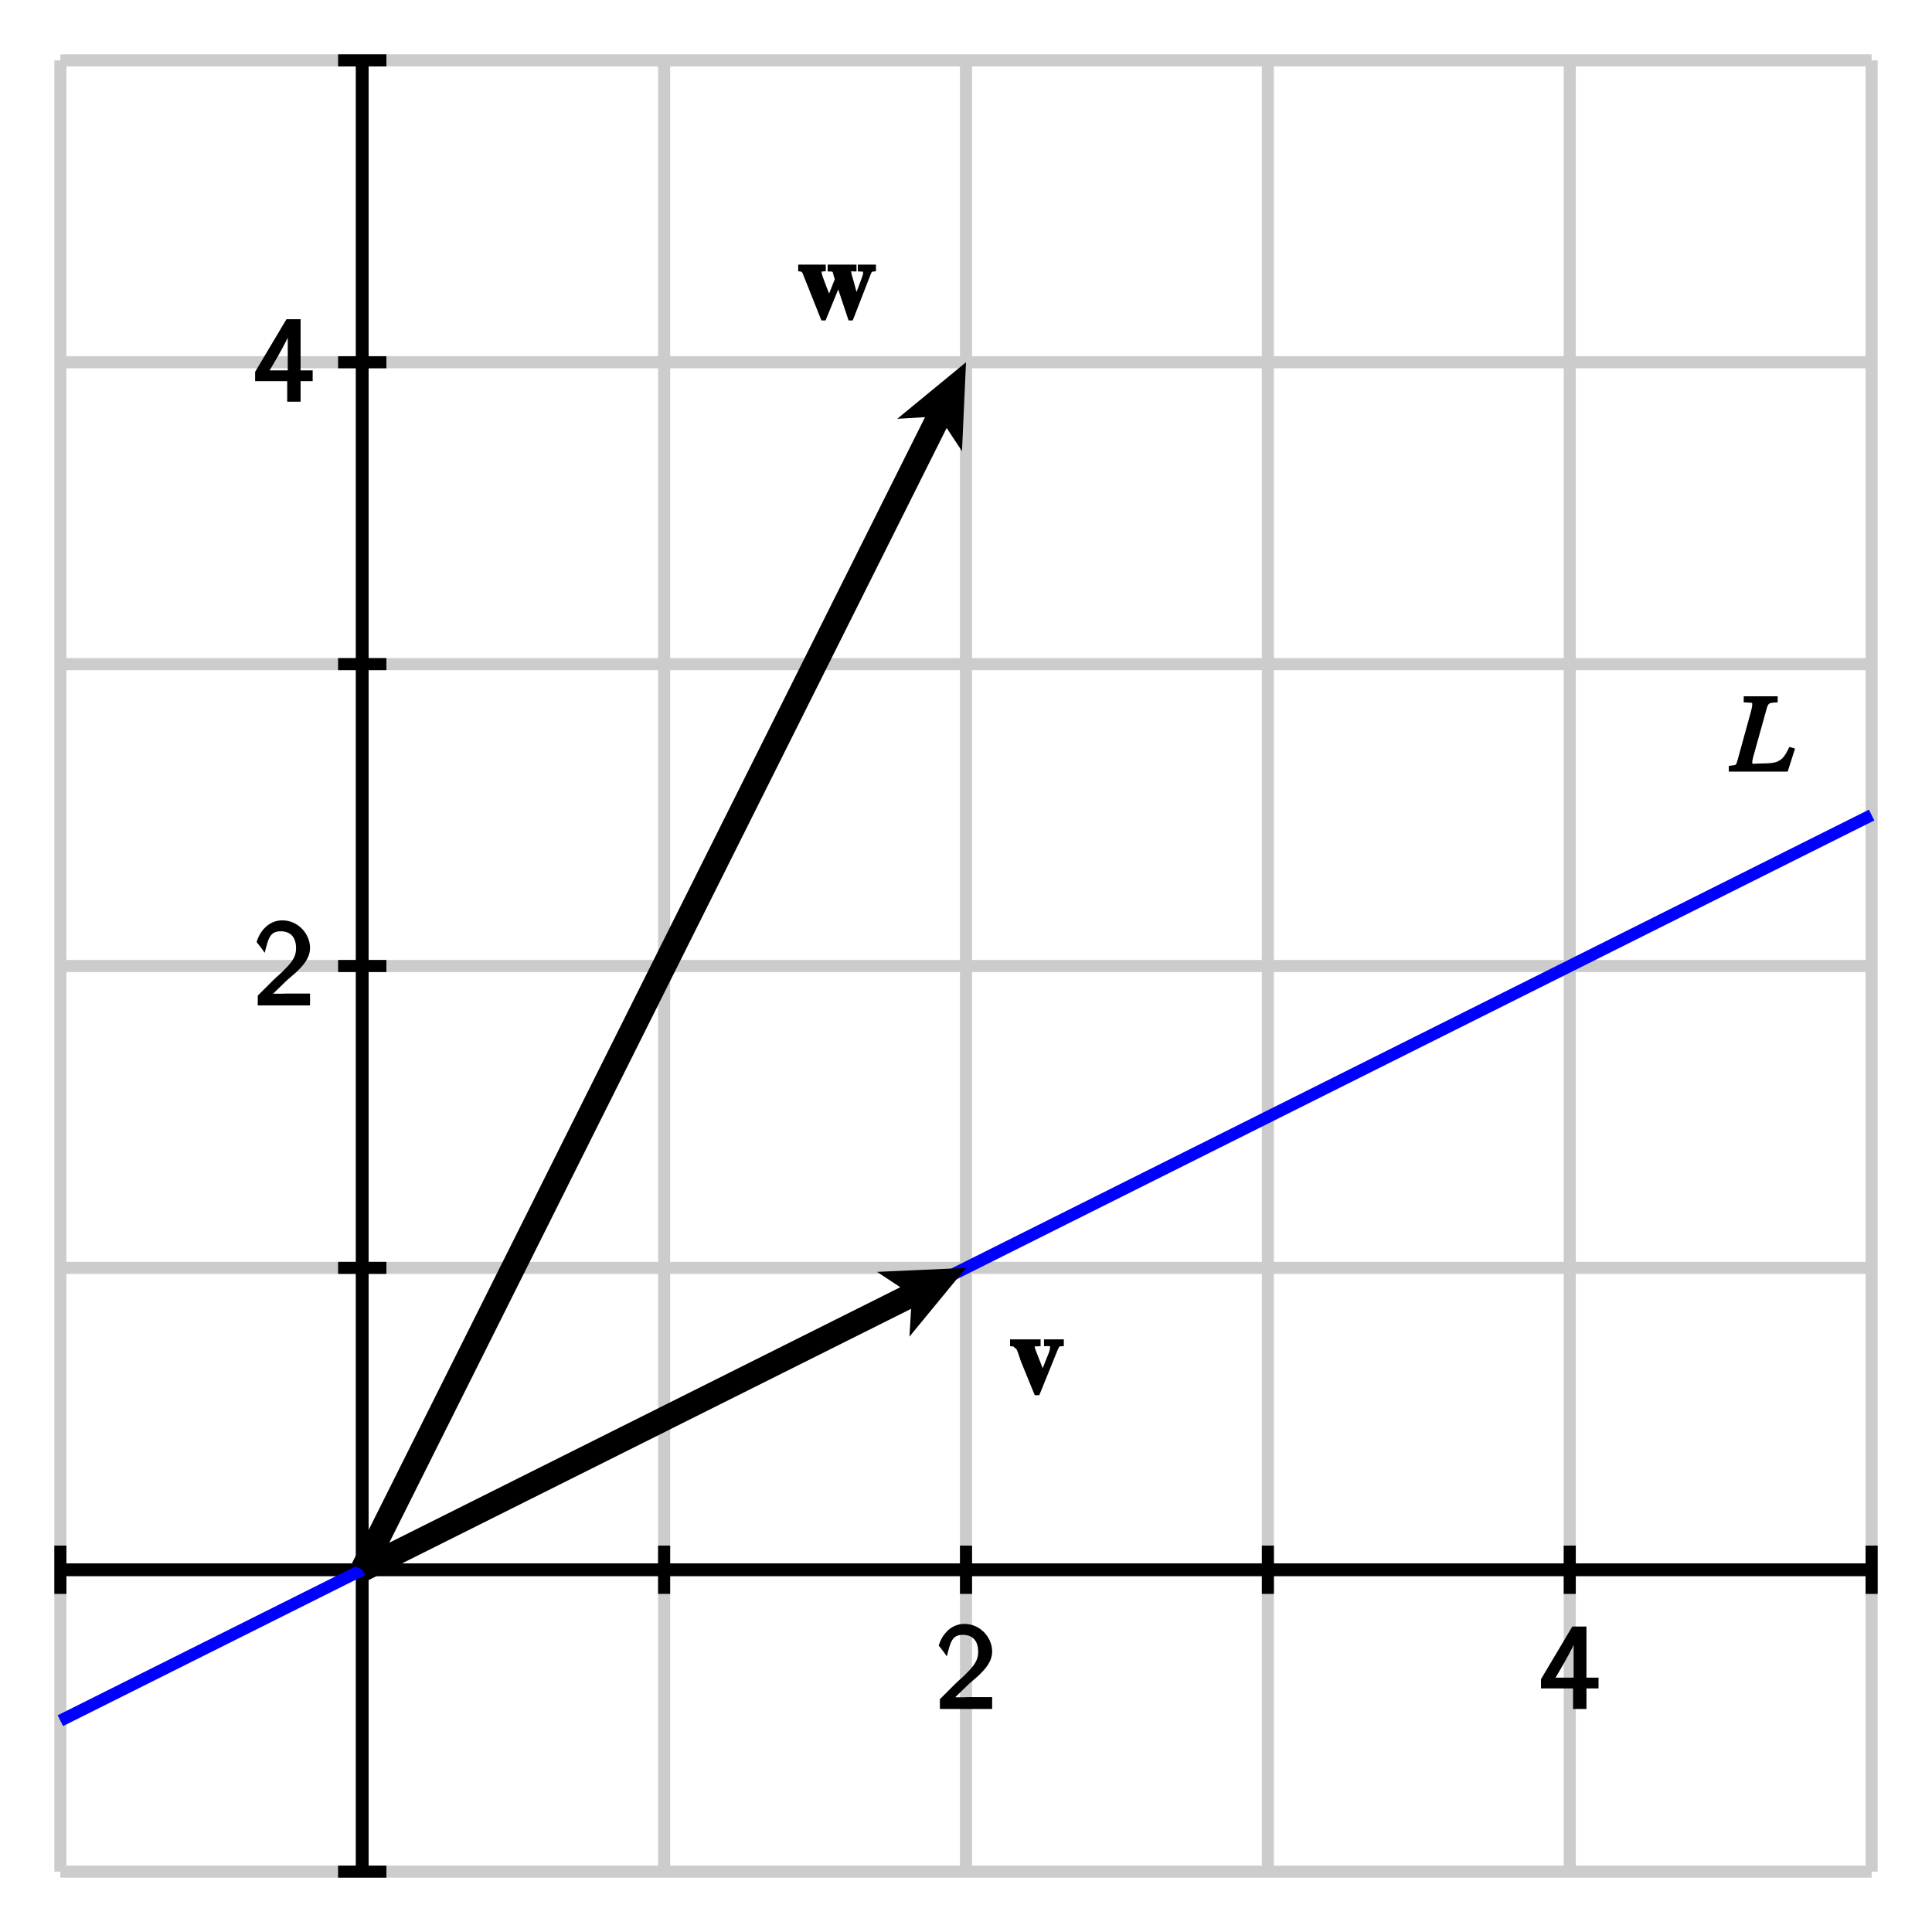
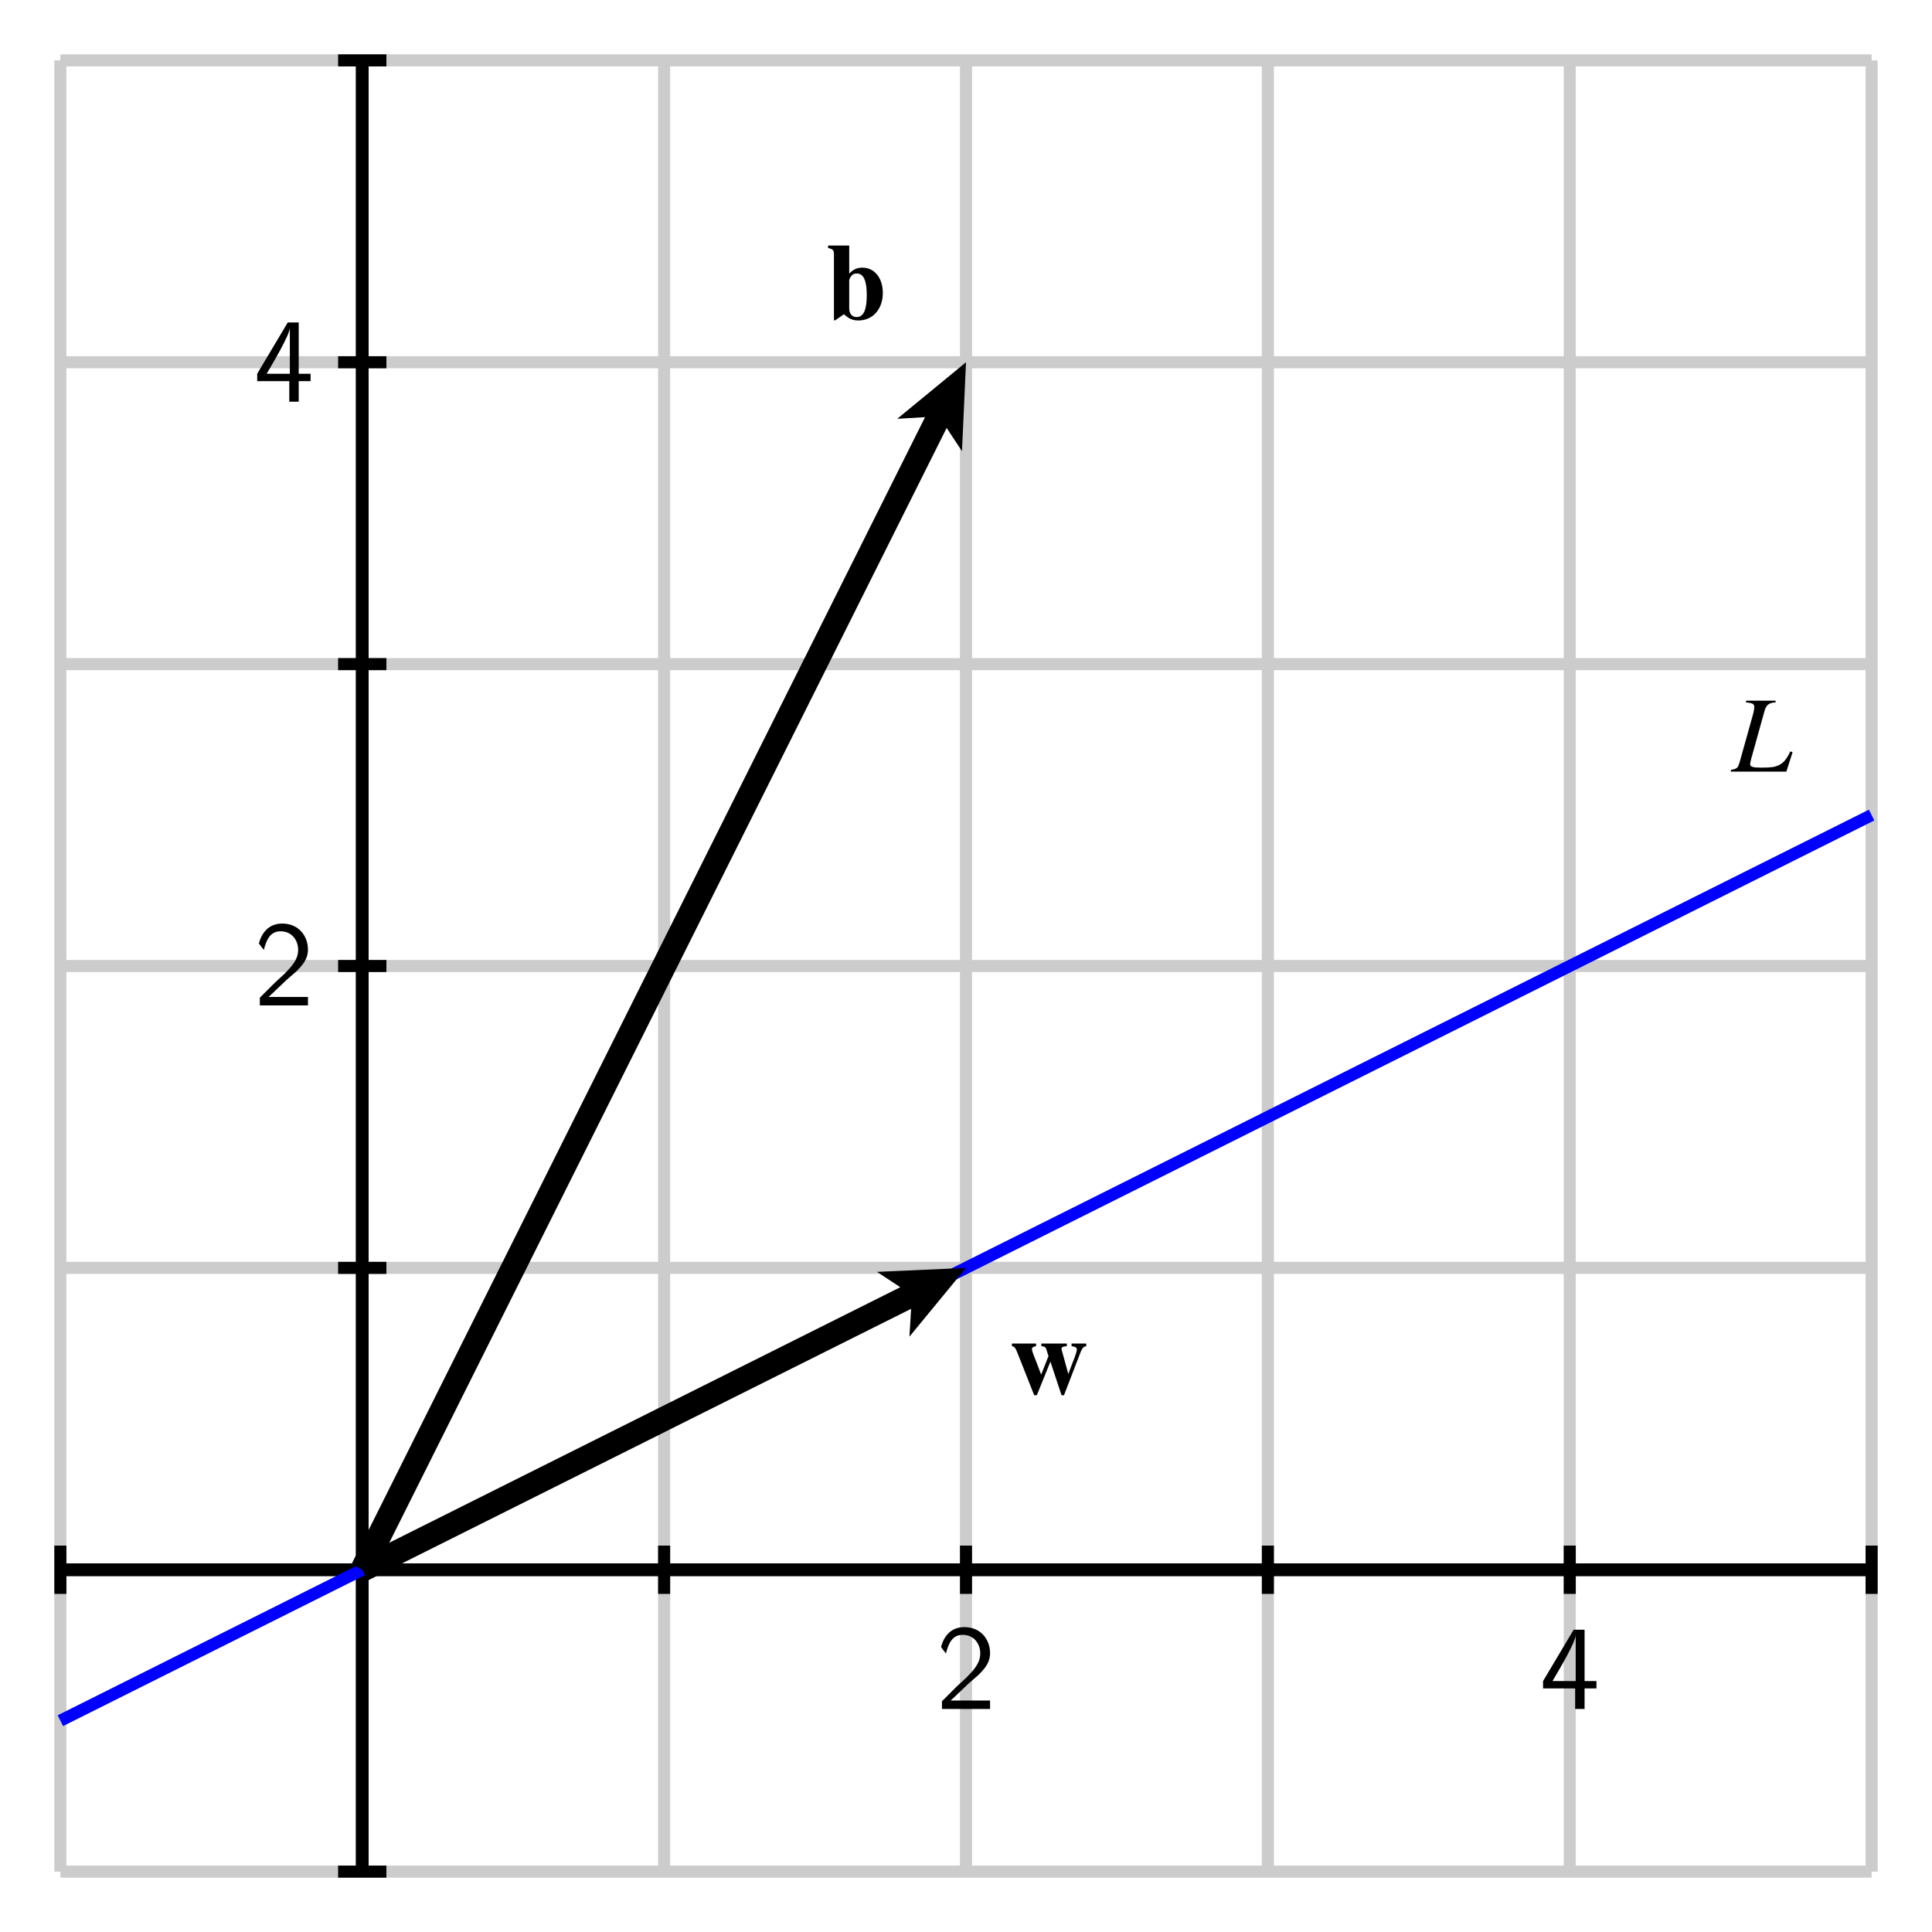
<svg xmlns="http://www.w3.org/2000/svg" xmlns:xlink="http://www.w3.org/1999/xlink" width="160pt" height="160pt" viewBox="0 0 160 160" version="1.1">
  <defs>
    <g>
      <symbol overflow="visible" id="glyph0-0">
        <path style="stroke:none;" d="" />
      </symbol>
      <symbol overflow="visible" id="glyph0-1">
-         <path style="stroke:none;" d="M 1.625 -2.109 L 0.328 -0.812 L 0.328 0 L 4.656 0 L 4.656 -0.984 L 2.672 -0.984 C 2.547 -0.984 2.438 -0.969 2.312 -0.969 L 1.594 -0.969 C 1.656 -1.016 2.406 -1.766 2.719 -2.062 C 2.906 -2.234 3.422 -2.656 3.609 -2.844 C 4.062 -3.297 4.656 -3.906 4.656 -4.766 C 4.656 -5.906 3.688 -7.047 2.359 -7.047 C 1.219 -7.047 0.484 -6.125 0.234 -5.25 C 0.422 -5.016 0.469 -4.953 0.484 -4.922 C 0.516 -4.906 0.609 -4.766 0.906 -4.359 C 1.188 -5.484 1.312 -6.141 2.219 -6.141 C 3.156 -6.141 3.5 -5.516 3.5 -4.734 C 3.5 -3.891 2.984 -3.422 2.391 -2.812 Z M 1.625 -2.109 " />
+         <path style="stroke:none;" d="M 1.734 -1.875 L 0.5 -0.641 L 0.5 0 L 4.484 0 L 4.484 -0.703 L 2.672 -0.703 C 2.547 -0.703 2.438 -0.703 2.312 -0.703 L 1.219 -0.703 C 1.547 -0.984 2.297 -1.734 2.609 -2.016 C 2.797 -2.203 3.312 -2.625 3.5 -2.797 C 3.953 -3.25 4.484 -3.781 4.484 -4.625 C 4.484 -5.781 3.688 -6.781 2.359 -6.781 C 1.219 -6.781 0.656 -6 0.422 -5.141 C 0.547 -4.969 0.594 -4.906 0.609 -4.875 C 0.625 -4.859 0.734 -4.734 0.828 -4.594 C 1.031 -5.359 1.312 -6.141 2.219 -6.141 C 3.156 -6.141 3.672 -5.391 3.672 -4.609 C 3.672 -3.766 3.094 -3.188 2.516 -2.594 Z M 1.734 -1.875 " />
      </symbol>
      <symbol overflow="visible" id="glyph0-2">
-         <path style="stroke:none;" d="M 3.719 -1.703 L 4.875 -1.703 L 4.875 -2.594 L 3.875 -2.594 L 3.875 -6.828 L 2.703 -6.828 L 0.109 -2.469 L 0.109 -1.703 L 2.766 -1.703 L 2.766 0 L 3.875 0 L 3.875 -1.703 Z M 1.172 -2.359 C 1.688 -3.219 3.156 -5.688 3.156 -6.25 L 2.812 -6.25 L 2.812 -2.594 L 1.312 -2.594 Z M 1.172 -2.359 " />
+         <path style="stroke:none;" d="M 3.719 -1.703 L 4.703 -1.703 L 4.703 -2.312 L 3.719 -2.312 L 3.719 -6.562 L 2.812 -6.562 L 0.281 -2.312 L 0.281 -1.703 L 2.938 -1.703 L 2.938 0 L 3.719 0 Z M 1.062 -2.312 C 1.578 -3.188 2.984 -5.547 2.984 -6.125 L 2.984 -2.312 Z M 1.062 -2.312 " />
      </symbol>
      <symbol overflow="visible" id="glyph1-0">
        <path style="stroke:none;" d="" />
      </symbol>
      <symbol overflow="visible" id="glyph1-1">
-         <path style="stroke:none;" d="M 4.359 -4.5 L 2.859 -4.5 L 2.859 -3.938 C 3.391 -3.922 3.359 -4.016 3.359 -3.812 C 3.359 -3.703 3.328 -3.562 3.266 -3.406 L 2.75 -2.109 L 2.172 -3.594 C 2.109 -3.766 2.094 -3.812 2.094 -3.875 C 2.094 -4 2.047 -3.891 2.281 -3.922 C 2.297 -3.922 2.359 -3.922 2.578 -3.938 L 2.578 -4.5 L 0.047 -4.5 L 0.047 -3.938 C 0.391 -3.906 0.344 -3.922 0.453 -3.766 C 0.609 -3.859 0.797 -3.078 0.938 -2.703 L 2.094 0.125 L 2.469 0.125 L 3.984 -3.609 C 4.156 -4 4.094 -3.906 4.5 -3.938 L 4.5 -4.5 Z M 4.359 -4.5 " />
+         <path style="stroke:none;" d="M 6.359 -4.156 L 5.141 -4.156 L 5.141 -3.938 C 5.484 -3.891 5.578 -3.828 5.578 -3.625 C 5.578 -3.516 5.469 -3.172 5.188 -2.469 C 5.047 -2.109 4.984 -1.922 4.875 -1.625 C 4.781 -1.984 4.75 -2.094 4.562 -2.766 C 4.391 -3.391 4.312 -3.641 4.312 -3.719 C 4.312 -3.859 4.406 -3.906 4.75 -3.938 L 4.75 -4.156 L 2.641 -4.156 L 2.641 -3.938 C 3 -3.891 3 -3.891 3.172 -3.297 L 3.234 -3.125 L 2.625 -1.578 L 2.406 -2.156 C 2.328 -2.344 2.266 -2.516 2.219 -2.641 C 1.969 -3.281 1.859 -3.562 1.859 -3.688 C 1.859 -3.828 1.953 -3.891 2.203 -3.938 L 2.203 -4.156 L 0.203 -4.156 L 0.203 -3.938 C 0.438 -3.891 0.484 -3.828 0.719 -3.234 L 2.047 0.125 L 2.266 0.125 L 3.391 -2.656 L 4.312 0.125 L 4.516 0.125 L 5.906 -3.484 C 6.062 -3.812 6.125 -3.891 6.359 -3.938 Z M 6.359 -4.156 " />
      </symbol>
      <symbol overflow="visible" id="glyph1-2">
-         <path style="stroke:none;" d="M 6.359 -4.5 L 5 -4.5 L 5 -3.938 C 5.484 -3.891 5.438 -4 5.438 -3.781 C 5.438 -3.688 5.312 -3.344 5.047 -2.641 C 4.906 -2.281 4.828 -2.094 4.719 -1.797 L 5 -1.797 C 4.906 -2.156 4.891 -2.266 4.703 -2.938 C 4.516 -3.562 4.453 -3.812 4.453 -3.891 C 4.453 -4.031 4.406 -3.906 4.891 -3.938 L 4.891 -4.5 L 2.5 -4.5 L 2.5 -3.938 C 3 -3.891 2.859 -4.062 3.031 -3.469 L 3.094 -3.297 L 2.625 -2.109 L 2.531 -2.328 C 2.453 -2.516 2.391 -2.688 2.344 -2.812 C 2.094 -3.453 2 -3.734 2 -3.859 C 2 -4 1.953 -3.891 2.344 -3.953 L 2.344 -4.5 L 0.062 -4.5 L 0.062 -3.953 C 0.438 -3.891 0.328 -4 0.578 -3.406 L 1.984 0.125 L 2.328 0.125 L 3.531 -2.828 L 3.25 -2.828 L 4.234 0.125 L 4.578 0.125 L 6.047 -3.656 C 6.188 -3.984 6.125 -3.891 6.5 -3.953 L 6.5 -4.5 Z M 6.359 -4.5 " />
+         <path style="stroke:none;" d="M 1.906 -6.078 L 0.156 -6.078 L 0.156 -5.875 C 0.562 -5.781 0.641 -5.703 0.641 -5.344 L 0.641 0.109 L 0.75 0.109 L 1.469 -0.391 C 1.875 -0.016 2.203 0.125 2.656 0.125 C 3.859 0.125 4.688 -0.812 4.688 -2.156 C 4.688 -3.391 4 -4.25 3 -4.25 C 2.562 -4.25 2.234 -4.109 1.906 -3.75 Z M 1.906 -3.234 C 2.047 -3.625 2.234 -3.766 2.531 -3.766 C 3.094 -3.766 3.359 -3.172 3.359 -1.984 C 3.359 -0.75 3.094 -0.156 2.516 -0.156 C 2.141 -0.156 1.906 -0.438 1.906 -0.875 Z M 1.906 -3.234 " />
      </symbol>
      <symbol overflow="visible" id="glyph2-0">
        <path style="stroke:none;" d="" />
      </symbol>
      <symbol overflow="visible" id="glyph2-1">
-         <path style="stroke:none;" d="M 3.625 -6.234 L 0.984 -6.234 L 0.984 -5.734 C 1.734 -5.672 1.688 -5.781 1.688 -5.516 C 1.688 -5.391 1.641 -5.188 1.578 -4.953 L 0.484 -0.984 C 0.312 -0.453 0.438 -0.578 -0.25 -0.469 L -0.25 0 L 4.625 0 L 5.234 -1.906 L 4.766 -2.047 C 4.359 -1.188 4.172 -1.031 3.766 -0.828 L 3.891 -0.875 C 3.578 -0.734 3.219 -0.672 2.438 -0.672 C 1.75 -0.672 1.688 -0.562 1.688 -0.797 C 1.688 -0.859 1.734 -1.078 1.781 -1.25 L 2.891 -5.234 C 3.031 -5.703 3.094 -5.703 3.797 -5.734 L 3.797 -6.234 Z M 3.625 -6.234 " />
+         <path style="stroke:none;" d="M 3.625 -5.875 L 1.172 -5.875 L 1.172 -5.734 C 1.734 -5.672 1.859 -5.609 1.859 -5.344 C 1.859 -5.219 1.828 -5.016 1.766 -4.781 L 0.656 -0.812 C 0.5 -0.281 0.438 -0.234 -0.078 -0.141 L -0.078 0 L 4.516 0 L 5.031 -1.609 L 4.844 -1.672 C 4.531 -1.016 4.297 -0.734 3.891 -0.531 C 3.578 -0.375 3.219 -0.328 2.438 -0.328 C 1.75 -0.328 1.516 -0.391 1.516 -0.625 C 1.516 -0.688 1.562 -0.906 1.609 -1.078 L 2.719 -5.062 C 2.859 -5.531 3.094 -5.703 3.625 -5.734 Z M 3.625 -5.875 " />
      </symbol>
    </g>
  </defs>
  <g id="surface1">
    <path style="fill:none;stroke-width:10;stroke-linecap:butt;stroke-linejoin:miter;stroke:rgb(80.077%,80.077%,80.077%);stroke-opacity:1;stroke-miterlimit:10;" d="M 50 50 L 50 1550 M 300 50 L 300 1550 M 550 50 L 550 1550 M 800 50 L 800 1550 M 1050 50 L 1050 1550 M 1300 50 L 1300 1550 M 1550 50 L 1550 1550 M 50 50 L 1550 50 M 50 300 L 1550 300 M 50 550 L 1550 550 M 50 800 L 1550 800 M 50 1050 L 1550 1050 M 50 1300 L 1550 1300 M 50 1550 L 1550 1550 " transform="matrix(0.1,0,0,-0.1,0,160)" />
    <path style="fill:none;stroke-width:10;stroke-linecap:butt;stroke-linejoin:miter;stroke:rgb(0%,0%,0%);stroke-opacity:1;stroke-miterlimit:10;" d="M 50 300 L 1550 300 M 300 50 L 300 1550 " transform="matrix(0.1,0,0,-0.1,0,160)" />
    <path style="fill:none;stroke-width:10;stroke-linecap:butt;stroke-linejoin:miter;stroke:rgb(0%,0%,0%);stroke-opacity:1;stroke-miterlimit:10;" d="M 50 300 L 1550 300 M 300 50 L 300 1550 M 50 280 L 50 320 " transform="matrix(0.1,0,0,-0.1,0,160)" />
    <path style="fill:none;stroke-width:10;stroke-linecap:butt;stroke-linejoin:miter;stroke:rgb(0%,0%,0%);stroke-opacity:1;stroke-miterlimit:10;" d="M 50 300 L 1550 300 M 300 50 L 300 1550 M 300 280 L 300 320 " transform="matrix(0.1,0,0,-0.1,0,160)" />
    <path style="fill:none;stroke-width:10;stroke-linecap:butt;stroke-linejoin:miter;stroke:rgb(0%,0%,0%);stroke-opacity:1;stroke-miterlimit:10;" d="M 50 300 L 1550 300 M 300 50 L 300 1550 M 550 280 L 550 320 " transform="matrix(0.1,0,0,-0.1,0,160)" />
    <path style="fill:none;stroke-width:10;stroke-linecap:butt;stroke-linejoin:miter;stroke:rgb(0%,0%,0%);stroke-opacity:1;stroke-miterlimit:10;" d="M 50 300 L 1550 300 M 300 50 L 300 1550 M 800 280 L 800 320 " transform="matrix(0.1,0,0,-0.1,0,160)" />
    <path style="fill:none;stroke-width:10;stroke-linecap:butt;stroke-linejoin:miter;stroke:rgb(0%,0%,0%);stroke-opacity:1;stroke-miterlimit:10;" d="M 50 300 L 1550 300 M 300 50 L 300 1550 M 1050 280 L 1050 320 " transform="matrix(0.1,0,0,-0.1,0,160)" />
    <path style="fill:none;stroke-width:10;stroke-linecap:butt;stroke-linejoin:miter;stroke:rgb(0%,0%,0%);stroke-opacity:1;stroke-miterlimit:10;" d="M 50 300 L 1550 300 M 300 50 L 300 1550 M 1300 280 L 1300 320 " transform="matrix(0.1,0,0,-0.1,0,160)" />
    <path style="fill:none;stroke-width:10;stroke-linecap:butt;stroke-linejoin:miter;stroke:rgb(0%,0%,0%);stroke-opacity:1;stroke-miterlimit:10;" d="M 50 300 L 1550 300 M 300 50 L 300 1550 M 1550 280 L 1550 320 " transform="matrix(0.1,0,0,-0.1,0,160)" />
    <path style="fill:none;stroke-width:10;stroke-linecap:butt;stroke-linejoin:miter;stroke:rgb(0%,0%,0%);stroke-opacity:1;stroke-miterlimit:10;" d="M 50 300 L 1550 300 M 300 50 L 300 1550 M 280 50 L 320 50 " transform="matrix(0.1,0,0,-0.1,0,160)" />
    <path style="fill:none;stroke-width:10;stroke-linecap:butt;stroke-linejoin:miter;stroke:rgb(0%,0%,0%);stroke-opacity:1;stroke-miterlimit:10;" d="M 50 300 L 1550 300 M 300 50 L 300 1550 M 280 300 L 320 300 " transform="matrix(0.1,0,0,-0.1,0,160)" />
    <path style="fill:none;stroke-width:10;stroke-linecap:butt;stroke-linejoin:miter;stroke:rgb(0%,0%,0%);stroke-opacity:1;stroke-miterlimit:10;" d="M 50 300 L 1550 300 M 300 50 L 300 1550 M 280 550 L 320 550 " transform="matrix(0.1,0,0,-0.1,0,160)" />
    <path style="fill:none;stroke-width:10;stroke-linecap:butt;stroke-linejoin:miter;stroke:rgb(0%,0%,0%);stroke-opacity:1;stroke-miterlimit:10;" d="M 50 300 L 1550 300 M 300 50 L 300 1550 M 280 800 L 320 800 " transform="matrix(0.1,0,0,-0.1,0,160)" />
    <path style="fill:none;stroke-width:10;stroke-linecap:butt;stroke-linejoin:miter;stroke:rgb(0%,0%,0%);stroke-opacity:1;stroke-miterlimit:10;" d="M 50 300 L 1550 300 M 300 50 L 300 1550 M 280 1050 L 320 1050 " transform="matrix(0.1,0,0,-0.1,0,160)" />
    <path style="fill:none;stroke-width:10;stroke-linecap:butt;stroke-linejoin:miter;stroke:rgb(0%,0%,0%);stroke-opacity:1;stroke-miterlimit:10;" d="M 50 300 L 1550 300 M 300 50 L 300 1550 M 280 1300 L 320 1300 " transform="matrix(0.1,0,0,-0.1,0,160)" />
    <path style="fill:none;stroke-width:10;stroke-linecap:butt;stroke-linejoin:miter;stroke:rgb(0%,0%,0%);stroke-opacity:1;stroke-miterlimit:10;" d="M 50 300 L 1550 300 M 300 50 L 300 1550 M 280 1550 L 320 1550 " transform="matrix(0.1,0,0,-0.1,0,160)" />
    <g style="fill:rgb(0%,0%,0%);fill-opacity:1;">
      <use xlink:href="#glyph0-1" x="77.509" y="141.531" />
    </g>
    <g style="fill:rgb(0%,0%,0%);fill-opacity:1;">
      <use xlink:href="#glyph0-2" x="127.509" y="141.531" />
    </g>
    <g style="fill:rgb(0%,0%,0%);fill-opacity:1;">
      <use xlink:href="#glyph0-1" x="21.019" y="83.266" />
    </g>
    <g style="fill:rgb(0%,0%,0%);fill-opacity:1;">
      <use xlink:href="#glyph0-2" x="21.019" y="33.266" />
    </g>
    <path style="fill:none;stroke-width:10;stroke-linecap:butt;stroke-linejoin:miter;stroke:rgb(0%,0%,100%);stroke-opacity:1;stroke-miterlimit:10;" d="M 50 175 L 1550 925 " transform="matrix(0.1,0,0,-0.1,0,160)" />
    <path style=" stroke:none;fill-rule:nonzero;fill:rgb(0%,0%,0%);fill-opacity:1;" d="M 30.449 130.895 L 75.453 108.391 L 75.316 110.695 L 80 105 L 72.633 105.332 L 74.559 106.602 L 29.551 129.105 L 30.449 130.895 " />
    <path style=" stroke:none;fill-rule:nonzero;fill:rgb(0%,0%,0%);fill-opacity:1;" d="M 30.895 130.449 L 78.398 35.441 L 79.668 37.367 L 80 30 L 74.305 34.684 L 76.609 34.547 L 29.105 129.551 L 30.895 130.449 " />
    <g style="fill:rgb(0%,0%,0%);fill-opacity:1;">
      <use xlink:href="#glyph1-1" x="83.6" y="115.421" />
    </g>
    <g style="fill:rgb(0%,0%,0%);fill-opacity:1;">
-       <use xlink:href="#glyph1-2" x="66.042" y="26.415" />
+       <use xlink:href="#glyph1-2" x="68.423" y="26.415" />
    </g>
    <g style="fill:rgb(0%,0%,0%);fill-opacity:1;">
      <use xlink:href="#glyph2-1" x="143.423" y="63.9" />
    </g>
  </g>
</svg>
